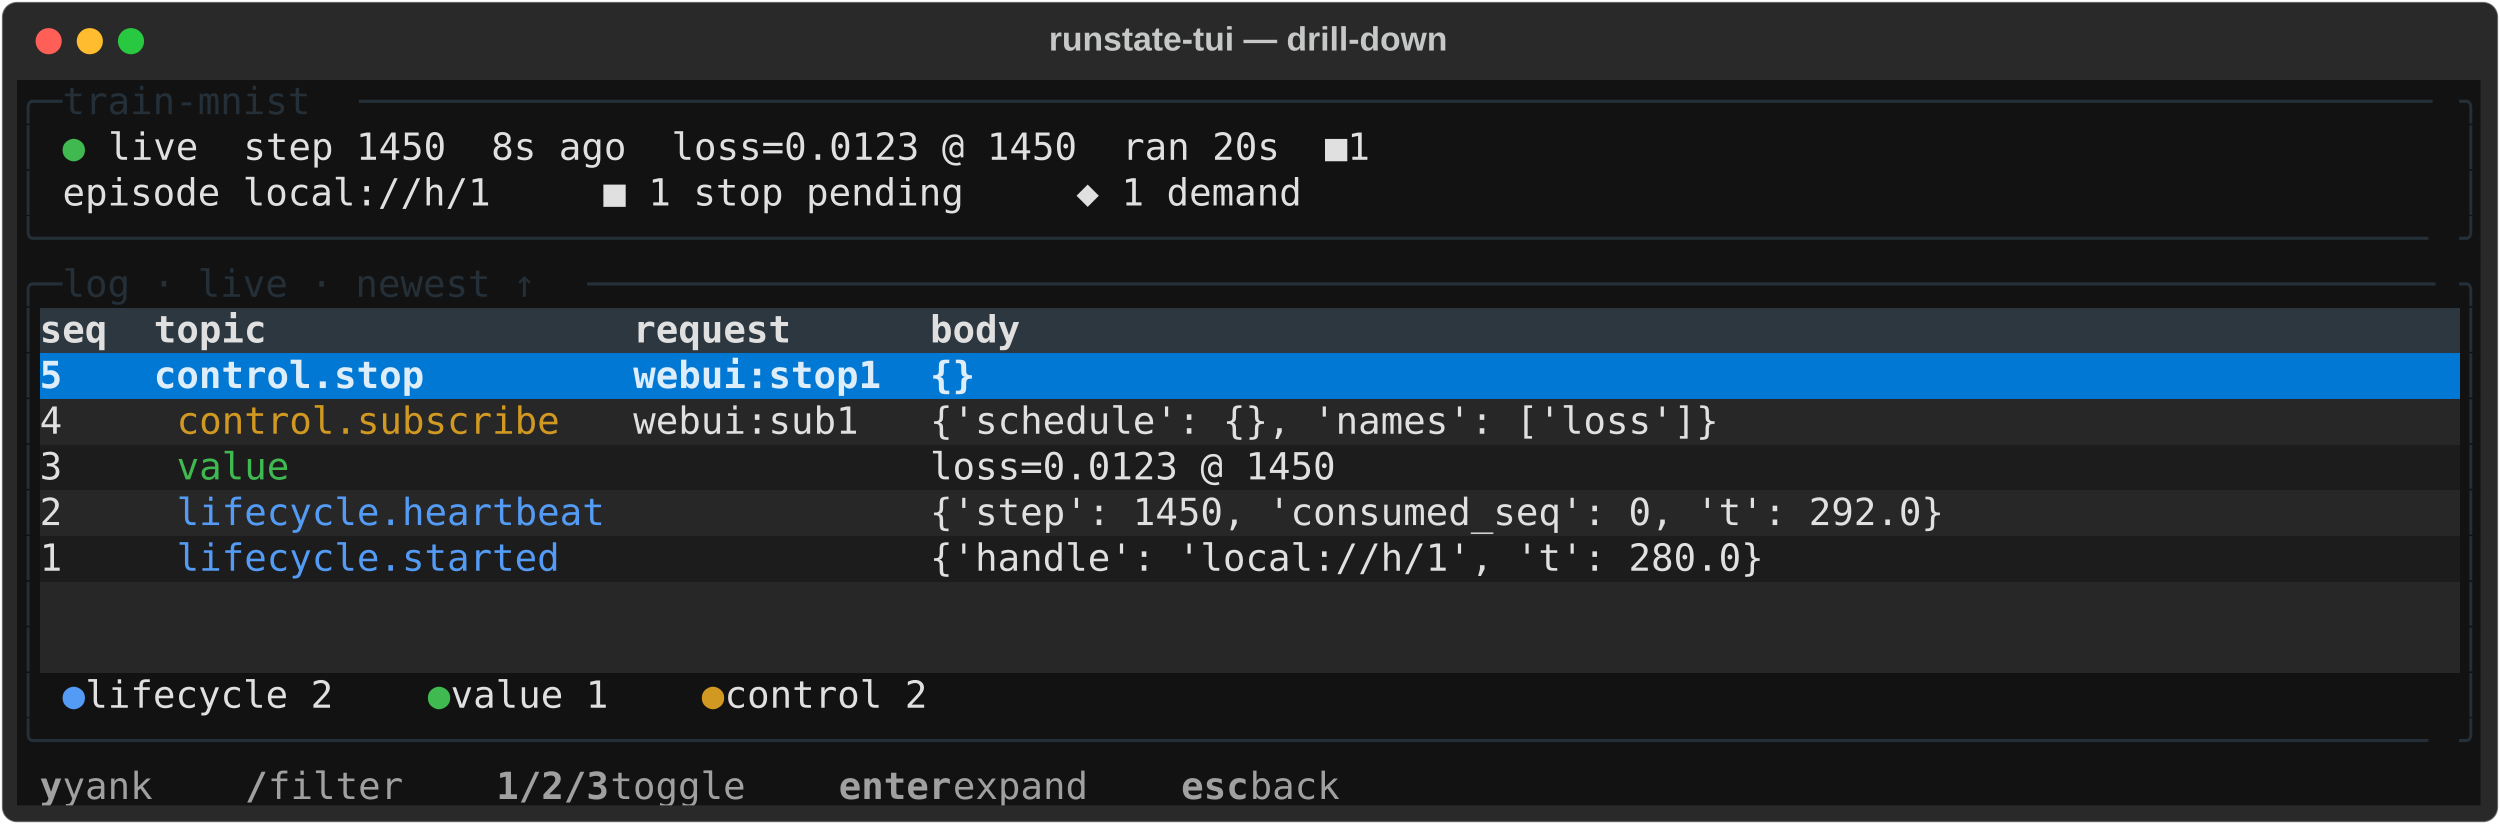
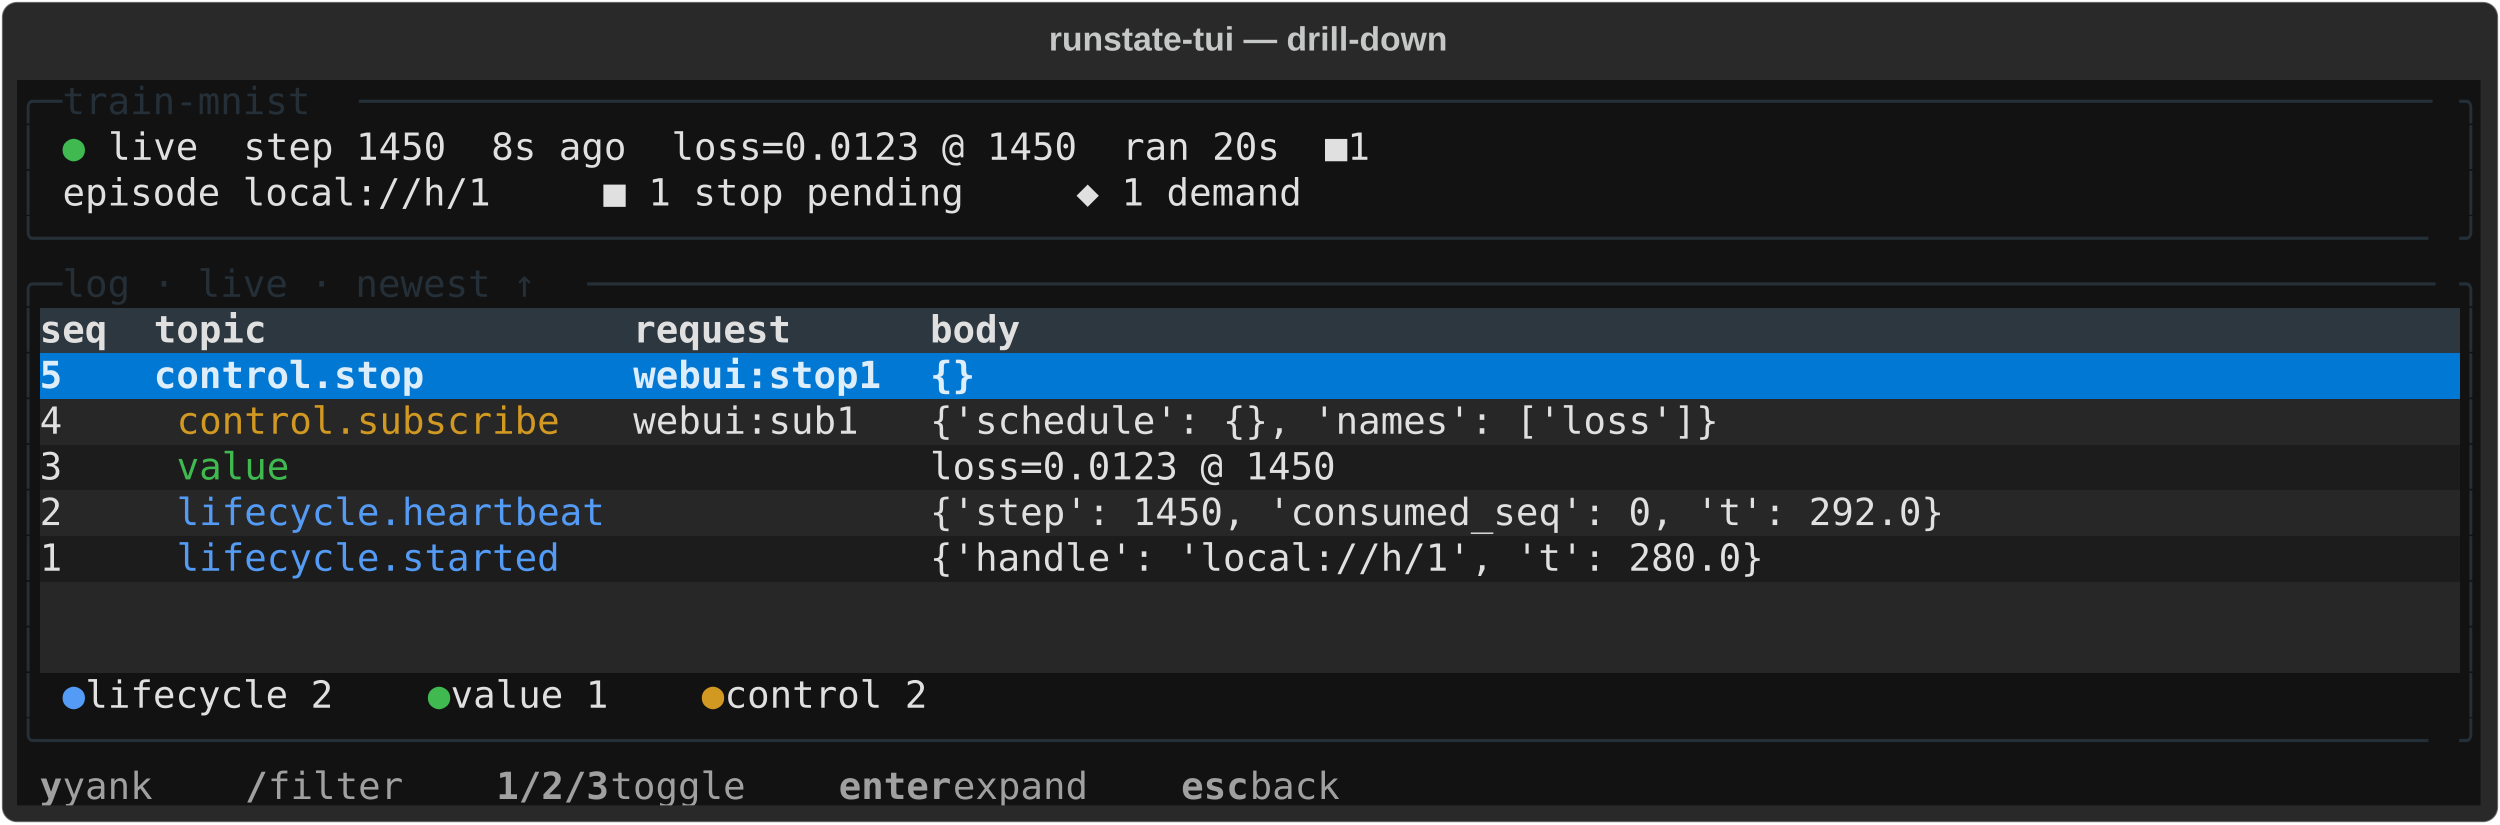
<svg xmlns="http://www.w3.org/2000/svg" class="rich-terminal" viewBox="0 0 1336 440.4">
  <style>

    @font-face {
        font-family: "Fira Code";
        src: local("FiraCode-Regular"),
                url("https://cdnjs.cloudflare.com/ajax/libs/firacode/6.2.0/woff2/FiraCode-Regular.woff2") format("woff2"),
                url("https://cdnjs.cloudflare.com/ajax/libs/firacode/6.2.0/woff/FiraCode-Regular.woff") format("woff");
        font-style: normal;
        font-weight: 400;
    }
    @font-face {
        font-family: "Fira Code";
        src: local("FiraCode-Bold"),
                url("https://cdnjs.cloudflare.com/ajax/libs/firacode/6.2.0/woff2/FiraCode-Bold.woff2") format("woff2"),
                url("https://cdnjs.cloudflare.com/ajax/libs/firacode/6.2.0/woff/FiraCode-Bold.woff") format("woff");
        font-style: bold;
        font-weight: 700;
    }

    .terminal-399830719-matrix {
        font-family: Fira Code, monospace;
        font-size: 20px;
        line-height: 24.4px;
        font-variant-east-asian: full-width;
    }

    .terminal-399830719-title {
        font-size: 18px;
        font-weight: bold;
        font-family: arial;
    }

    .terminal-399830719-r1 { fill: #242f38 }
.terminal-399830719-r2 { fill: #c5c8c6 }
.terminal-399830719-r3 { fill: #3fb950 }
.terminal-399830719-r4 { fill: #e0e0e0 }
.terminal-399830719-r5 { fill: #e0e0e0;font-weight: bold }
.terminal-399830719-r6 { fill: #ddedf9;font-weight: bold }
.terminal-399830719-r7 { fill: #d29922 }
.terminal-399830719-r8 { fill: #539bf5 }
.terminal-399830719-r9 { fill: #a0a0a0;font-weight: bold }
.terminal-399830719-r10 { fill: #a0a0a0 }
    </style>
  <defs>
    <clipPath id="terminal-399830719-clip-terminal">
      <rect x="0" y="0" width="1316.6" height="389.4" />
    </clipPath>
    <clipPath id="terminal-399830719-line-0">
      <rect x="0" y="1.5" width="1317.6" height="24.65" />
    </clipPath>
    <clipPath id="terminal-399830719-line-1">
      <rect x="0" y="25.9" width="1317.6" height="24.65" />
    </clipPath>
    <clipPath id="terminal-399830719-line-2">
      <rect x="0" y="50.3" width="1317.6" height="24.65" />
    </clipPath>
    <clipPath id="terminal-399830719-line-3">
      <rect x="0" y="74.7" width="1317.6" height="24.65" />
    </clipPath>
    <clipPath id="terminal-399830719-line-4">
      <rect x="0" y="99.1" width="1317.6" height="24.65" />
    </clipPath>
    <clipPath id="terminal-399830719-line-5">
      <rect x="0" y="123.5" width="1317.6" height="24.65" />
    </clipPath>
    <clipPath id="terminal-399830719-line-6">
      <rect x="0" y="147.9" width="1317.6" height="24.65" />
    </clipPath>
    <clipPath id="terminal-399830719-line-7">
      <rect x="0" y="172.3" width="1317.6" height="24.65" />
    </clipPath>
    <clipPath id="terminal-399830719-line-8">
      <rect x="0" y="196.7" width="1317.6" height="24.65" />
    </clipPath>
    <clipPath id="terminal-399830719-line-9">
      <rect x="0" y="221.1" width="1317.6" height="24.65" />
    </clipPath>
    <clipPath id="terminal-399830719-line-10">
      <rect x="0" y="245.5" width="1317.6" height="24.65" />
    </clipPath>
    <clipPath id="terminal-399830719-line-11">
      <rect x="0" y="269.9" width="1317.6" height="24.65" />
    </clipPath>
    <clipPath id="terminal-399830719-line-12">
      <rect x="0" y="294.3" width="1317.6" height="24.65" />
    </clipPath>
    <clipPath id="terminal-399830719-line-13">
      <rect x="0" y="318.7" width="1317.6" height="24.65" />
    </clipPath>
    <clipPath id="terminal-399830719-line-14">
      <rect x="0" y="343.1" width="1317.6" height="24.65" />
    </clipPath>
  </defs>
  <rect fill="#292929" stroke="rgba(255,255,255,0.35)" stroke-width="1" x="1" y="1" width="1334" height="438.4" rx="8" />
  <text class="terminal-399830719-title" fill="#c5c8c6" text-anchor="middle" x="667" y="27">runstate-tui — drill-down</text>
-   <g transform="translate(26,22)">
-     <circle cx="0" cy="0" r="7" fill="#ff5f57" />
-     <circle cx="22" cy="0" r="7" fill="#febc2e" />
-     <circle cx="44" cy="0" r="7" fill="#28c840" />
-   </g>
  <g transform="translate(9, 41)" clip-path="url(#terminal-399830719-clip-terminal)">
    <rect fill="#121212" x="0" y="1.5" width="12.2" height="24.65" shape-rendering="crispEdges" />
    <rect fill="#121212" x="12.2" y="1.5" width="12.2" height="24.65" shape-rendering="crispEdges" />
    <rect fill="#121212" x="24.4" y="1.5" width="158.6" height="24.65" shape-rendering="crispEdges" />
    <rect fill="#121212" x="183" y="1.5" width="1122.4" height="24.65" shape-rendering="crispEdges" />
    <rect fill="#121212" x="1305.4" y="1.5" width="12.2" height="24.65" shape-rendering="crispEdges" />
    <rect fill="#121212" x="0" y="25.9" width="12.2" height="24.65" shape-rendering="crispEdges" />
    <rect fill="#121212" x="12.2" y="25.9" width="12.2" height="24.65" shape-rendering="crispEdges" />
    <rect fill="#121212" x="24.4" y="25.9" width="24.4" height="24.65" shape-rendering="crispEdges" />
    <rect fill="#121212" x="48.8" y="25.9" width="683.2" height="24.65" shape-rendering="crispEdges" />
    <rect fill="#121212" x="732" y="25.9" width="561.2" height="24.65" shape-rendering="crispEdges" />
    <rect fill="#121212" x="1293.2" y="25.9" width="12.2" height="24.65" shape-rendering="crispEdges" />
    <rect fill="#121212" x="1305.4" y="25.9" width="12.2" height="24.65" shape-rendering="crispEdges" />
    <rect fill="#121212" x="0" y="50.3" width="12.2" height="24.65" shape-rendering="crispEdges" />
    <rect fill="#121212" x="12.2" y="50.3" width="12.2" height="24.65" shape-rendering="crispEdges" />
    <rect fill="#121212" x="24.4" y="50.3" width="671" height="24.65" shape-rendering="crispEdges" />
    <rect fill="#121212" x="695.4" y="50.3" width="597.8" height="24.65" shape-rendering="crispEdges" />
    <rect fill="#121212" x="1293.2" y="50.3" width="12.2" height="24.65" shape-rendering="crispEdges" />
    <rect fill="#121212" x="1305.4" y="50.3" width="12.2" height="24.65" shape-rendering="crispEdges" />
    <rect fill="#121212" x="0" y="74.7" width="12.2" height="24.65" shape-rendering="crispEdges" />
    <rect fill="#121212" x="12.2" y="74.7" width="1293.2" height="24.65" shape-rendering="crispEdges" />
    <rect fill="#121212" x="1305.4" y="74.7" width="12.2" height="24.65" shape-rendering="crispEdges" />
    <rect fill="#121212" x="0" y="99.1" width="12.2" height="24.65" shape-rendering="crispEdges" />
    <rect fill="#121212" x="12.2" y="99.1" width="12.2" height="24.65" shape-rendering="crispEdges" />
    <rect fill="#121212" x="24.4" y="99.1" width="280.6" height="24.65" shape-rendering="crispEdges" />
    <rect fill="#121212" x="305" y="99.1" width="1000.4" height="24.65" shape-rendering="crispEdges" />
    <rect fill="#121212" x="1305.4" y="99.1" width="12.2" height="24.65" shape-rendering="crispEdges" />
    <rect fill="#121212" x="0" y="123.5" width="12.2" height="24.65" shape-rendering="crispEdges" />
    <rect fill="#2d3740" x="12.2" y="123.5" width="61" height="24.65" shape-rendering="crispEdges" />
    <rect fill="#2d3740" x="73.2" y="123.5" width="256.2" height="24.65" shape-rendering="crispEdges" />
    <rect fill="#2d3740" x="329.4" y="123.5" width="158.6" height="24.65" shape-rendering="crispEdges" />
    <rect fill="#2d3740" x="488" y="123.5" width="573.4" height="24.65" shape-rendering="crispEdges" />
    <rect fill="#2d3740" x="1061.4" y="123.5" width="244" height="24.65" shape-rendering="crispEdges" />
    <rect fill="#121212" x="1305.4" y="123.5" width="12.2" height="24.65" shape-rendering="crispEdges" />
    <rect fill="#121212" x="0" y="147.9" width="12.2" height="24.65" shape-rendering="crispEdges" />
    <rect fill="#0178d4" x="12.2" y="147.9" width="61" height="24.65" shape-rendering="crispEdges" />
    <rect fill="#0178d4" x="73.2" y="147.9" width="256.2" height="24.65" shape-rendering="crispEdges" />
    <rect fill="#0178d4" x="329.4" y="147.9" width="158.6" height="24.65" shape-rendering="crispEdges" />
    <rect fill="#0178d4" x="488" y="147.9" width="573.4" height="24.65" shape-rendering="crispEdges" />
    <rect fill="#0178d4" x="1061.4" y="147.9" width="244" height="24.65" shape-rendering="crispEdges" />
    <rect fill="#121212" x="1305.4" y="147.9" width="12.2" height="24.65" shape-rendering="crispEdges" />
    <rect fill="#121212" x="0" y="172.3" width="12.2" height="24.65" shape-rendering="crispEdges" />
    <rect fill="#272727" x="12.2" y="172.3" width="61" height="24.65" shape-rendering="crispEdges" />
    <rect fill="#272727" x="73.2" y="172.3" width="12.2" height="24.65" shape-rendering="crispEdges" />
    <rect fill="#272727" x="85.4" y="172.3" width="207.4" height="24.65" shape-rendering="crispEdges" />
    <rect fill="#272727" x="292.8" y="172.3" width="36.6" height="24.65" shape-rendering="crispEdges" />
    <rect fill="#272727" x="329.4" y="172.3" width="158.6" height="24.65" shape-rendering="crispEdges" />
    <rect fill="#272727" x="488" y="172.3" width="573.4" height="24.65" shape-rendering="crispEdges" />
    <rect fill="#272727" x="1061.4" y="172.3" width="244" height="24.65" shape-rendering="crispEdges" />
    <rect fill="#121212" x="1305.4" y="172.3" width="12.2" height="24.65" shape-rendering="crispEdges" />
    <rect fill="#121212" x="0" y="196.7" width="12.2" height="24.65" shape-rendering="crispEdges" />
    <rect fill="#1c1c1c" x="12.2" y="196.7" width="61" height="24.65" shape-rendering="crispEdges" />
    <rect fill="#1c1c1c" x="73.2" y="196.7" width="12.2" height="24.65" shape-rendering="crispEdges" />
    <rect fill="#1c1c1c" x="85.4" y="196.7" width="61" height="24.65" shape-rendering="crispEdges" />
    <rect fill="#1c1c1c" x="146.4" y="196.7" width="183" height="24.65" shape-rendering="crispEdges" />
    <rect fill="#1c1c1c" x="329.4" y="196.7" width="158.6" height="24.65" shape-rendering="crispEdges" />
    <rect fill="#1c1c1c" x="488" y="196.7" width="573.4" height="24.65" shape-rendering="crispEdges" />
    <rect fill="#1c1c1c" x="1061.4" y="196.7" width="244" height="24.65" shape-rendering="crispEdges" />
    <rect fill="#121212" x="1305.4" y="196.7" width="12.2" height="24.65" shape-rendering="crispEdges" />
    <rect fill="#121212" x="0" y="221.1" width="12.2" height="24.65" shape-rendering="crispEdges" />
    <rect fill="#272727" x="12.2" y="221.1" width="61" height="24.65" shape-rendering="crispEdges" />
    <rect fill="#272727" x="73.2" y="221.1" width="12.2" height="24.65" shape-rendering="crispEdges" />
    <rect fill="#272727" x="85.4" y="221.1" width="231.8" height="24.65" shape-rendering="crispEdges" />
    <rect fill="#272727" x="317.2" y="221.1" width="12.2" height="24.65" shape-rendering="crispEdges" />
    <rect fill="#272727" x="329.4" y="221.1" width="158.6" height="24.65" shape-rendering="crispEdges" />
    <rect fill="#272727" x="488" y="221.1" width="573.4" height="24.65" shape-rendering="crispEdges" />
    <rect fill="#272727" x="1061.4" y="221.1" width="244" height="24.65" shape-rendering="crispEdges" />
    <rect fill="#121212" x="1305.4" y="221.1" width="12.2" height="24.65" shape-rendering="crispEdges" />
    <rect fill="#121212" x="0" y="245.5" width="12.2" height="24.65" shape-rendering="crispEdges" />
    <rect fill="#1c1c1c" x="12.2" y="245.5" width="61" height="24.65" shape-rendering="crispEdges" />
    <rect fill="#1c1c1c" x="73.2" y="245.5" width="12.2" height="24.65" shape-rendering="crispEdges" />
    <rect fill="#1c1c1c" x="85.4" y="245.5" width="207.4" height="24.65" shape-rendering="crispEdges" />
    <rect fill="#1c1c1c" x="292.8" y="245.5" width="36.6" height="24.65" shape-rendering="crispEdges" />
    <rect fill="#1c1c1c" x="329.4" y="245.5" width="158.6" height="24.65" shape-rendering="crispEdges" />
    <rect fill="#1c1c1c" x="488" y="245.5" width="573.4" height="24.65" shape-rendering="crispEdges" />
    <rect fill="#1c1c1c" x="1061.4" y="245.5" width="244" height="24.65" shape-rendering="crispEdges" />
    <rect fill="#121212" x="1305.4" y="245.5" width="12.2" height="24.65" shape-rendering="crispEdges" />
    <rect fill="#121212" x="0" y="269.9" width="12.2" height="24.65" shape-rendering="crispEdges" />
    <rect fill="#272727" x="12.2" y="269.9" width="1293.2" height="24.65" shape-rendering="crispEdges" />
    <rect fill="#121212" x="1305.4" y="269.9" width="12.2" height="24.65" shape-rendering="crispEdges" />
    <rect fill="#121212" x="0" y="294.3" width="12.2" height="24.65" shape-rendering="crispEdges" />
    <rect fill="#272727" x="12.2" y="294.3" width="1293.2" height="24.65" shape-rendering="crispEdges" />
    <rect fill="#121212" x="1305.4" y="294.3" width="12.2" height="24.65" shape-rendering="crispEdges" />
    <rect fill="#121212" x="0" y="318.7" width="12.2" height="24.65" shape-rendering="crispEdges" />
    <rect fill="#121212" x="12.2" y="318.7" width="12.2" height="24.65" shape-rendering="crispEdges" />
    <rect fill="#121212" x="24.4" y="318.7" width="12.2" height="24.65" shape-rendering="crispEdges" />
    <rect fill="#121212" x="36.6" y="318.7" width="183" height="24.65" shape-rendering="crispEdges" />
    <rect fill="#121212" x="219.6" y="318.7" width="12.2" height="24.65" shape-rendering="crispEdges" />
    <rect fill="#121212" x="231.8" y="318.7" width="134.2" height="24.65" shape-rendering="crispEdges" />
    <rect fill="#121212" x="366" y="318.7" width="12.2" height="24.65" shape-rendering="crispEdges" />
    <rect fill="#121212" x="378.2" y="318.7" width="122" height="24.65" shape-rendering="crispEdges" />
    <rect fill="#121212" x="500.2" y="318.7" width="793" height="24.65" shape-rendering="crispEdges" />
    <rect fill="#121212" x="1293.2" y="318.7" width="12.2" height="24.65" shape-rendering="crispEdges" />
    <rect fill="#121212" x="1305.4" y="318.7" width="12.2" height="24.65" shape-rendering="crispEdges" />
    <rect fill="#121212" x="0" y="343.1" width="12.2" height="24.65" shape-rendering="crispEdges" />
    <rect fill="#121212" x="12.2" y="343.1" width="1293.2" height="24.65" shape-rendering="crispEdges" />
    <rect fill="#121212" x="1305.4" y="343.1" width="12.2" height="24.65" shape-rendering="crispEdges" />
    <rect fill="#121212" x="0" y="367.5" width="12.2" height="24.65" shape-rendering="crispEdges" />
    <rect fill="#121212" x="12.2" y="367.5" width="12.2" height="24.65" shape-rendering="crispEdges" />
    <rect fill="#121212" x="24.4" y="367.5" width="97.6" height="24.65" shape-rendering="crispEdges" />
    <rect fill="#121212" x="122" y="367.5" width="12.2" height="24.65" shape-rendering="crispEdges" />
    <rect fill="#121212" x="134.2" y="367.5" width="122" height="24.65" shape-rendering="crispEdges" />
    <rect fill="#121212" x="256.2" y="367.5" width="61" height="24.65" shape-rendering="crispEdges" />
    <rect fill="#121212" x="317.2" y="367.5" width="122" height="24.65" shape-rendering="crispEdges" />
    <rect fill="#121212" x="439.2" y="367.5" width="61" height="24.65" shape-rendering="crispEdges" />
    <rect fill="#121212" x="500.2" y="367.5" width="122" height="24.65" shape-rendering="crispEdges" />
    <rect fill="#121212" x="622.2" y="367.5" width="36.6" height="24.65" shape-rendering="crispEdges" />
    <rect fill="#121212" x="658.8" y="367.5" width="61" height="24.65" shape-rendering="crispEdges" />
    <rect fill="#121212" x="719.8" y="367.5" width="585.6" height="24.65" shape-rendering="crispEdges" />
    <rect fill="#121212" x="1305.4" y="367.5" width="12.2" height="24.65" shape-rendering="crispEdges" />
    <g class="terminal-399830719-matrix">
      <text class="terminal-399830719-r1" x="0" y="20" textLength="12.2" clip-path="url(#terminal-399830719-line-0)">╭</text>
      <text class="terminal-399830719-r1" x="12.2" y="20" textLength="12.2" clip-path="url(#terminal-399830719-line-0)">─</text>
      <text class="terminal-399830719-r1" x="24.4" y="20" textLength="158.6" clip-path="url(#terminal-399830719-line-0)"> train-mnist </text>
      <text class="terminal-399830719-r1" x="183" y="20" textLength="1122.4" clip-path="url(#terminal-399830719-line-0)">────────────────────────────────────────────────────────────────────────────────────────────</text>
      <text class="terminal-399830719-r1" x="1305.4" y="20" textLength="12.2" clip-path="url(#terminal-399830719-line-0)">╮</text>
      <text class="terminal-399830719-r2" x="1317.6" y="20" textLength="12.2" clip-path="url(#terminal-399830719-line-0)">
</text>
      <text class="terminal-399830719-r1" x="0" y="44.4" textLength="12.2" clip-path="url(#terminal-399830719-line-1)">│</text>
      <text class="terminal-399830719-r3" x="24.4" y="44.4" textLength="24.4" clip-path="url(#terminal-399830719-line-1)">● </text>
      <text class="terminal-399830719-r4" x="48.8" y="44.4" textLength="683.2" clip-path="url(#terminal-399830719-line-1)">live  step 1450  8s ago  loss=0.0123 @ 1450  ran 20s  ■1</text>
      <text class="terminal-399830719-r1" x="1305.4" y="44.4" textLength="12.2" clip-path="url(#terminal-399830719-line-1)">│</text>
      <text class="terminal-399830719-r2" x="1317.6" y="44.4" textLength="12.2" clip-path="url(#terminal-399830719-line-1)">
</text>
      <text class="terminal-399830719-r1" x="0" y="68.8" textLength="12.2" clip-path="url(#terminal-399830719-line-2)">│</text>
      <text class="terminal-399830719-r4" x="24.4" y="68.8" textLength="671" clip-path="url(#terminal-399830719-line-2)">episode local://h/1     ■ 1 stop pending     ◆ 1 demand</text>
      <text class="terminal-399830719-r1" x="1305.4" y="68.8" textLength="12.2" clip-path="url(#terminal-399830719-line-2)">│</text>
      <text class="terminal-399830719-r2" x="1317.6" y="68.8" textLength="12.2" clip-path="url(#terminal-399830719-line-2)">
</text>
      <text class="terminal-399830719-r1" x="0" y="93.2" textLength="12.2" clip-path="url(#terminal-399830719-line-3)">╰</text>
      <text class="terminal-399830719-r1" x="12.2" y="93.2" textLength="1293.2" clip-path="url(#terminal-399830719-line-3)">──────────────────────────────────────────────────────────────────────────────────────────────────────────</text>
      <text class="terminal-399830719-r1" x="1305.4" y="93.2" textLength="12.2" clip-path="url(#terminal-399830719-line-3)">╯</text>
      <text class="terminal-399830719-r2" x="1317.6" y="93.2" textLength="12.2" clip-path="url(#terminal-399830719-line-3)">
</text>
      <text class="terminal-399830719-r1" x="0" y="117.6" textLength="12.2" clip-path="url(#terminal-399830719-line-4)">╭</text>
      <text class="terminal-399830719-r1" x="12.2" y="117.6" textLength="12.2" clip-path="url(#terminal-399830719-line-4)">─</text>
      <text class="terminal-399830719-r1" x="24.4" y="117.6" textLength="280.6" clip-path="url(#terminal-399830719-line-4)"> log · live · newest ↑ </text>
      <text class="terminal-399830719-r1" x="305" y="117.6" textLength="1000.4" clip-path="url(#terminal-399830719-line-4)">──────────────────────────────────────────────────────────────────────────────────</text>
      <text class="terminal-399830719-r1" x="1305.4" y="117.6" textLength="12.2" clip-path="url(#terminal-399830719-line-4)">╮</text>
      <text class="terminal-399830719-r2" x="1317.6" y="117.6" textLength="12.2" clip-path="url(#terminal-399830719-line-4)">
</text>
      <text class="terminal-399830719-r1" x="0" y="142" textLength="12.2" clip-path="url(#terminal-399830719-line-5)">│</text>
      <text class="terminal-399830719-r5" x="12.2" y="142" textLength="61" clip-path="url(#terminal-399830719-line-5)"> seq </text>
      <text class="terminal-399830719-r5" x="73.2" y="142" textLength="256.2" clip-path="url(#terminal-399830719-line-5)"> topic               </text>
      <text class="terminal-399830719-r5" x="329.4" y="142" textLength="158.6" clip-path="url(#terminal-399830719-line-5)"> request     </text>
      <text class="terminal-399830719-r5" x="488" y="142" textLength="573.4" clip-path="url(#terminal-399830719-line-5)"> body                                          </text>
      <text class="terminal-399830719-r1" x="1305.4" y="142" textLength="12.2" clip-path="url(#terminal-399830719-line-5)">│</text>
      <text class="terminal-399830719-r2" x="1317.6" y="142" textLength="12.2" clip-path="url(#terminal-399830719-line-5)">
</text>
      <text class="terminal-399830719-r1" x="0" y="166.4" textLength="12.2" clip-path="url(#terminal-399830719-line-6)">│</text>
      <text class="terminal-399830719-r6" x="12.2" y="166.4" textLength="61" clip-path="url(#terminal-399830719-line-6)"> 5   </text>
      <text class="terminal-399830719-r6" x="73.2" y="166.4" textLength="256.2" clip-path="url(#terminal-399830719-line-6)"> control.stop        </text>
      <text class="terminal-399830719-r6" x="329.4" y="166.4" textLength="158.6" clip-path="url(#terminal-399830719-line-6)"> webui:stop1 </text>
      <text class="terminal-399830719-r6" x="488" y="166.4" textLength="573.4" clip-path="url(#terminal-399830719-line-6)"> {}                                            </text>
      <text class="terminal-399830719-r1" x="1305.4" y="166.4" textLength="12.2" clip-path="url(#terminal-399830719-line-6)">│</text>
      <text class="terminal-399830719-r2" x="1317.6" y="166.4" textLength="12.2" clip-path="url(#terminal-399830719-line-6)">
</text>
      <text class="terminal-399830719-r1" x="0" y="190.8" textLength="12.2" clip-path="url(#terminal-399830719-line-7)">│</text>
      <text class="terminal-399830719-r4" x="12.2" y="190.8" textLength="61" clip-path="url(#terminal-399830719-line-7)"> 4   </text>
      <text class="terminal-399830719-r7" x="85.4" y="190.8" textLength="207.4" clip-path="url(#terminal-399830719-line-7)">control.subscribe</text>
      <text class="terminal-399830719-r4" x="329.4" y="190.8" textLength="158.6" clip-path="url(#terminal-399830719-line-7)"> webui:sub1  </text>
      <text class="terminal-399830719-r4" x="488" y="190.8" textLength="573.4" clip-path="url(#terminal-399830719-line-7)"> {'schedule': {}, 'names': ['loss']}           </text>
      <text class="terminal-399830719-r1" x="1305.4" y="190.8" textLength="12.2" clip-path="url(#terminal-399830719-line-7)">│</text>
      <text class="terminal-399830719-r2" x="1317.6" y="190.8" textLength="12.2" clip-path="url(#terminal-399830719-line-7)">
</text>
      <text class="terminal-399830719-r1" x="0" y="215.2" textLength="12.2" clip-path="url(#terminal-399830719-line-8)">│</text>
      <text class="terminal-399830719-r4" x="12.2" y="215.2" textLength="61" clip-path="url(#terminal-399830719-line-8)"> 3   </text>
      <text class="terminal-399830719-r3" x="85.4" y="215.2" textLength="61" clip-path="url(#terminal-399830719-line-8)">value</text>
      <text class="terminal-399830719-r4" x="488" y="215.2" textLength="573.4" clip-path="url(#terminal-399830719-line-8)"> loss=0.0123 @ 1450                            </text>
      <text class="terminal-399830719-r1" x="1305.4" y="215.2" textLength="12.2" clip-path="url(#terminal-399830719-line-8)">│</text>
      <text class="terminal-399830719-r2" x="1317.6" y="215.2" textLength="12.2" clip-path="url(#terminal-399830719-line-8)">
</text>
      <text class="terminal-399830719-r1" x="0" y="239.6" textLength="12.2" clip-path="url(#terminal-399830719-line-9)">│</text>
      <text class="terminal-399830719-r4" x="12.2" y="239.6" textLength="61" clip-path="url(#terminal-399830719-line-9)"> 2   </text>
      <text class="terminal-399830719-r8" x="85.4" y="239.6" textLength="231.8" clip-path="url(#terminal-399830719-line-9)">lifecycle.heartbeat</text>
      <text class="terminal-399830719-r4" x="488" y="239.6" textLength="573.4" clip-path="url(#terminal-399830719-line-9)"> {'step': 1450, 'consumed_seq': 0, 't': 292.0} </text>
      <text class="terminal-399830719-r1" x="1305.4" y="239.6" textLength="12.2" clip-path="url(#terminal-399830719-line-9)">│</text>
      <text class="terminal-399830719-r2" x="1317.6" y="239.6" textLength="12.2" clip-path="url(#terminal-399830719-line-9)">
</text>
      <text class="terminal-399830719-r1" x="0" y="264" textLength="12.2" clip-path="url(#terminal-399830719-line-10)">│</text>
      <text class="terminal-399830719-r4" x="12.2" y="264" textLength="61" clip-path="url(#terminal-399830719-line-10)"> 1   </text>
      <text class="terminal-399830719-r8" x="85.4" y="264" textLength="207.4" clip-path="url(#terminal-399830719-line-10)">lifecycle.started</text>
      <text class="terminal-399830719-r4" x="488" y="264" textLength="573.4" clip-path="url(#terminal-399830719-line-10)"> {'handle': 'local://h/1', 't': 280.0}         </text>
      <text class="terminal-399830719-r1" x="1305.4" y="264" textLength="12.2" clip-path="url(#terminal-399830719-line-10)">│</text>
      <text class="terminal-399830719-r2" x="1317.6" y="264" textLength="12.2" clip-path="url(#terminal-399830719-line-10)">
</text>
      <text class="terminal-399830719-r1" x="0" y="288.4" textLength="12.2" clip-path="url(#terminal-399830719-line-11)">│</text>
      <text class="terminal-399830719-r1" x="1305.4" y="288.4" textLength="12.2" clip-path="url(#terminal-399830719-line-11)">│</text>
      <text class="terminal-399830719-r2" x="1317.6" y="288.4" textLength="12.2" clip-path="url(#terminal-399830719-line-11)">
</text>
      <text class="terminal-399830719-r1" x="0" y="312.8" textLength="12.2" clip-path="url(#terminal-399830719-line-12)">│</text>
      <text class="terminal-399830719-r1" x="1305.4" y="312.8" textLength="12.2" clip-path="url(#terminal-399830719-line-12)">│</text>
      <text class="terminal-399830719-r2" x="1317.6" y="312.8" textLength="12.2" clip-path="url(#terminal-399830719-line-12)">
</text>
      <text class="terminal-399830719-r1" x="0" y="337.2" textLength="12.2" clip-path="url(#terminal-399830719-line-13)">│</text>
      <text class="terminal-399830719-r8" x="24.4" y="337.2" textLength="12.2" clip-path="url(#terminal-399830719-line-13)">●</text>
      <text class="terminal-399830719-r4" x="36.6" y="337.2" textLength="183" clip-path="url(#terminal-399830719-line-13)"> lifecycle 2   </text>
      <text class="terminal-399830719-r3" x="219.6" y="337.2" textLength="12.2" clip-path="url(#terminal-399830719-line-13)">●</text>
      <text class="terminal-399830719-r4" x="231.8" y="337.2" textLength="134.2" clip-path="url(#terminal-399830719-line-13)"> value 1   </text>
      <text class="terminal-399830719-r7" x="366" y="337.2" textLength="12.2" clip-path="url(#terminal-399830719-line-13)">●</text>
      <text class="terminal-399830719-r4" x="378.2" y="337.2" textLength="122" clip-path="url(#terminal-399830719-line-13)"> control 2</text>
      <text class="terminal-399830719-r1" x="1305.4" y="337.2" textLength="12.2" clip-path="url(#terminal-399830719-line-13)">│</text>
      <text class="terminal-399830719-r2" x="1317.6" y="337.2" textLength="12.2" clip-path="url(#terminal-399830719-line-13)">
</text>
      <text class="terminal-399830719-r1" x="0" y="361.6" textLength="12.2" clip-path="url(#terminal-399830719-line-14)">╰</text>
      <text class="terminal-399830719-r1" x="12.2" y="361.6" textLength="1293.2" clip-path="url(#terminal-399830719-line-14)">──────────────────────────────────────────────────────────────────────────────────────────────────────────</text>
      <text class="terminal-399830719-r1" x="1305.4" y="361.6" textLength="12.2" clip-path="url(#terminal-399830719-line-14)">╯</text>
      <text class="terminal-399830719-r2" x="1317.6" y="361.6" textLength="12.2" clip-path="url(#terminal-399830719-line-14)">
</text>
      <text class="terminal-399830719-r9" x="12.2" y="386" textLength="12.2" clip-path="url(#terminal-399830719-line-15)">y</text>
      <text class="terminal-399830719-r10" x="24.4" y="386" textLength="97.6" clip-path="url(#terminal-399830719-line-15)"> yank   </text>
      <text class="terminal-399830719-r9" x="122" y="386" textLength="12.2" clip-path="url(#terminal-399830719-line-15)">/</text>
      <text class="terminal-399830719-r10" x="134.2" y="386" textLength="122" clip-path="url(#terminal-399830719-line-15)"> filter   </text>
      <text class="terminal-399830719-r9" x="256.2" y="386" textLength="61" clip-path="url(#terminal-399830719-line-15)">1/2/3</text>
      <text class="terminal-399830719-r10" x="317.2" y="386" textLength="122" clip-path="url(#terminal-399830719-line-15)"> toggle   </text>
      <text class="terminal-399830719-r9" x="439.2" y="386" textLength="61" clip-path="url(#terminal-399830719-line-15)">enter</text>
      <text class="terminal-399830719-r10" x="500.2" y="386" textLength="122" clip-path="url(#terminal-399830719-line-15)"> expand   </text>
      <text class="terminal-399830719-r9" x="622.2" y="386" textLength="36.6" clip-path="url(#terminal-399830719-line-15)">esc</text>
      <text class="terminal-399830719-r10" x="658.8" y="386" textLength="61" clip-path="url(#terminal-399830719-line-15)"> back</text>
    </g>
  </g>
</svg>
